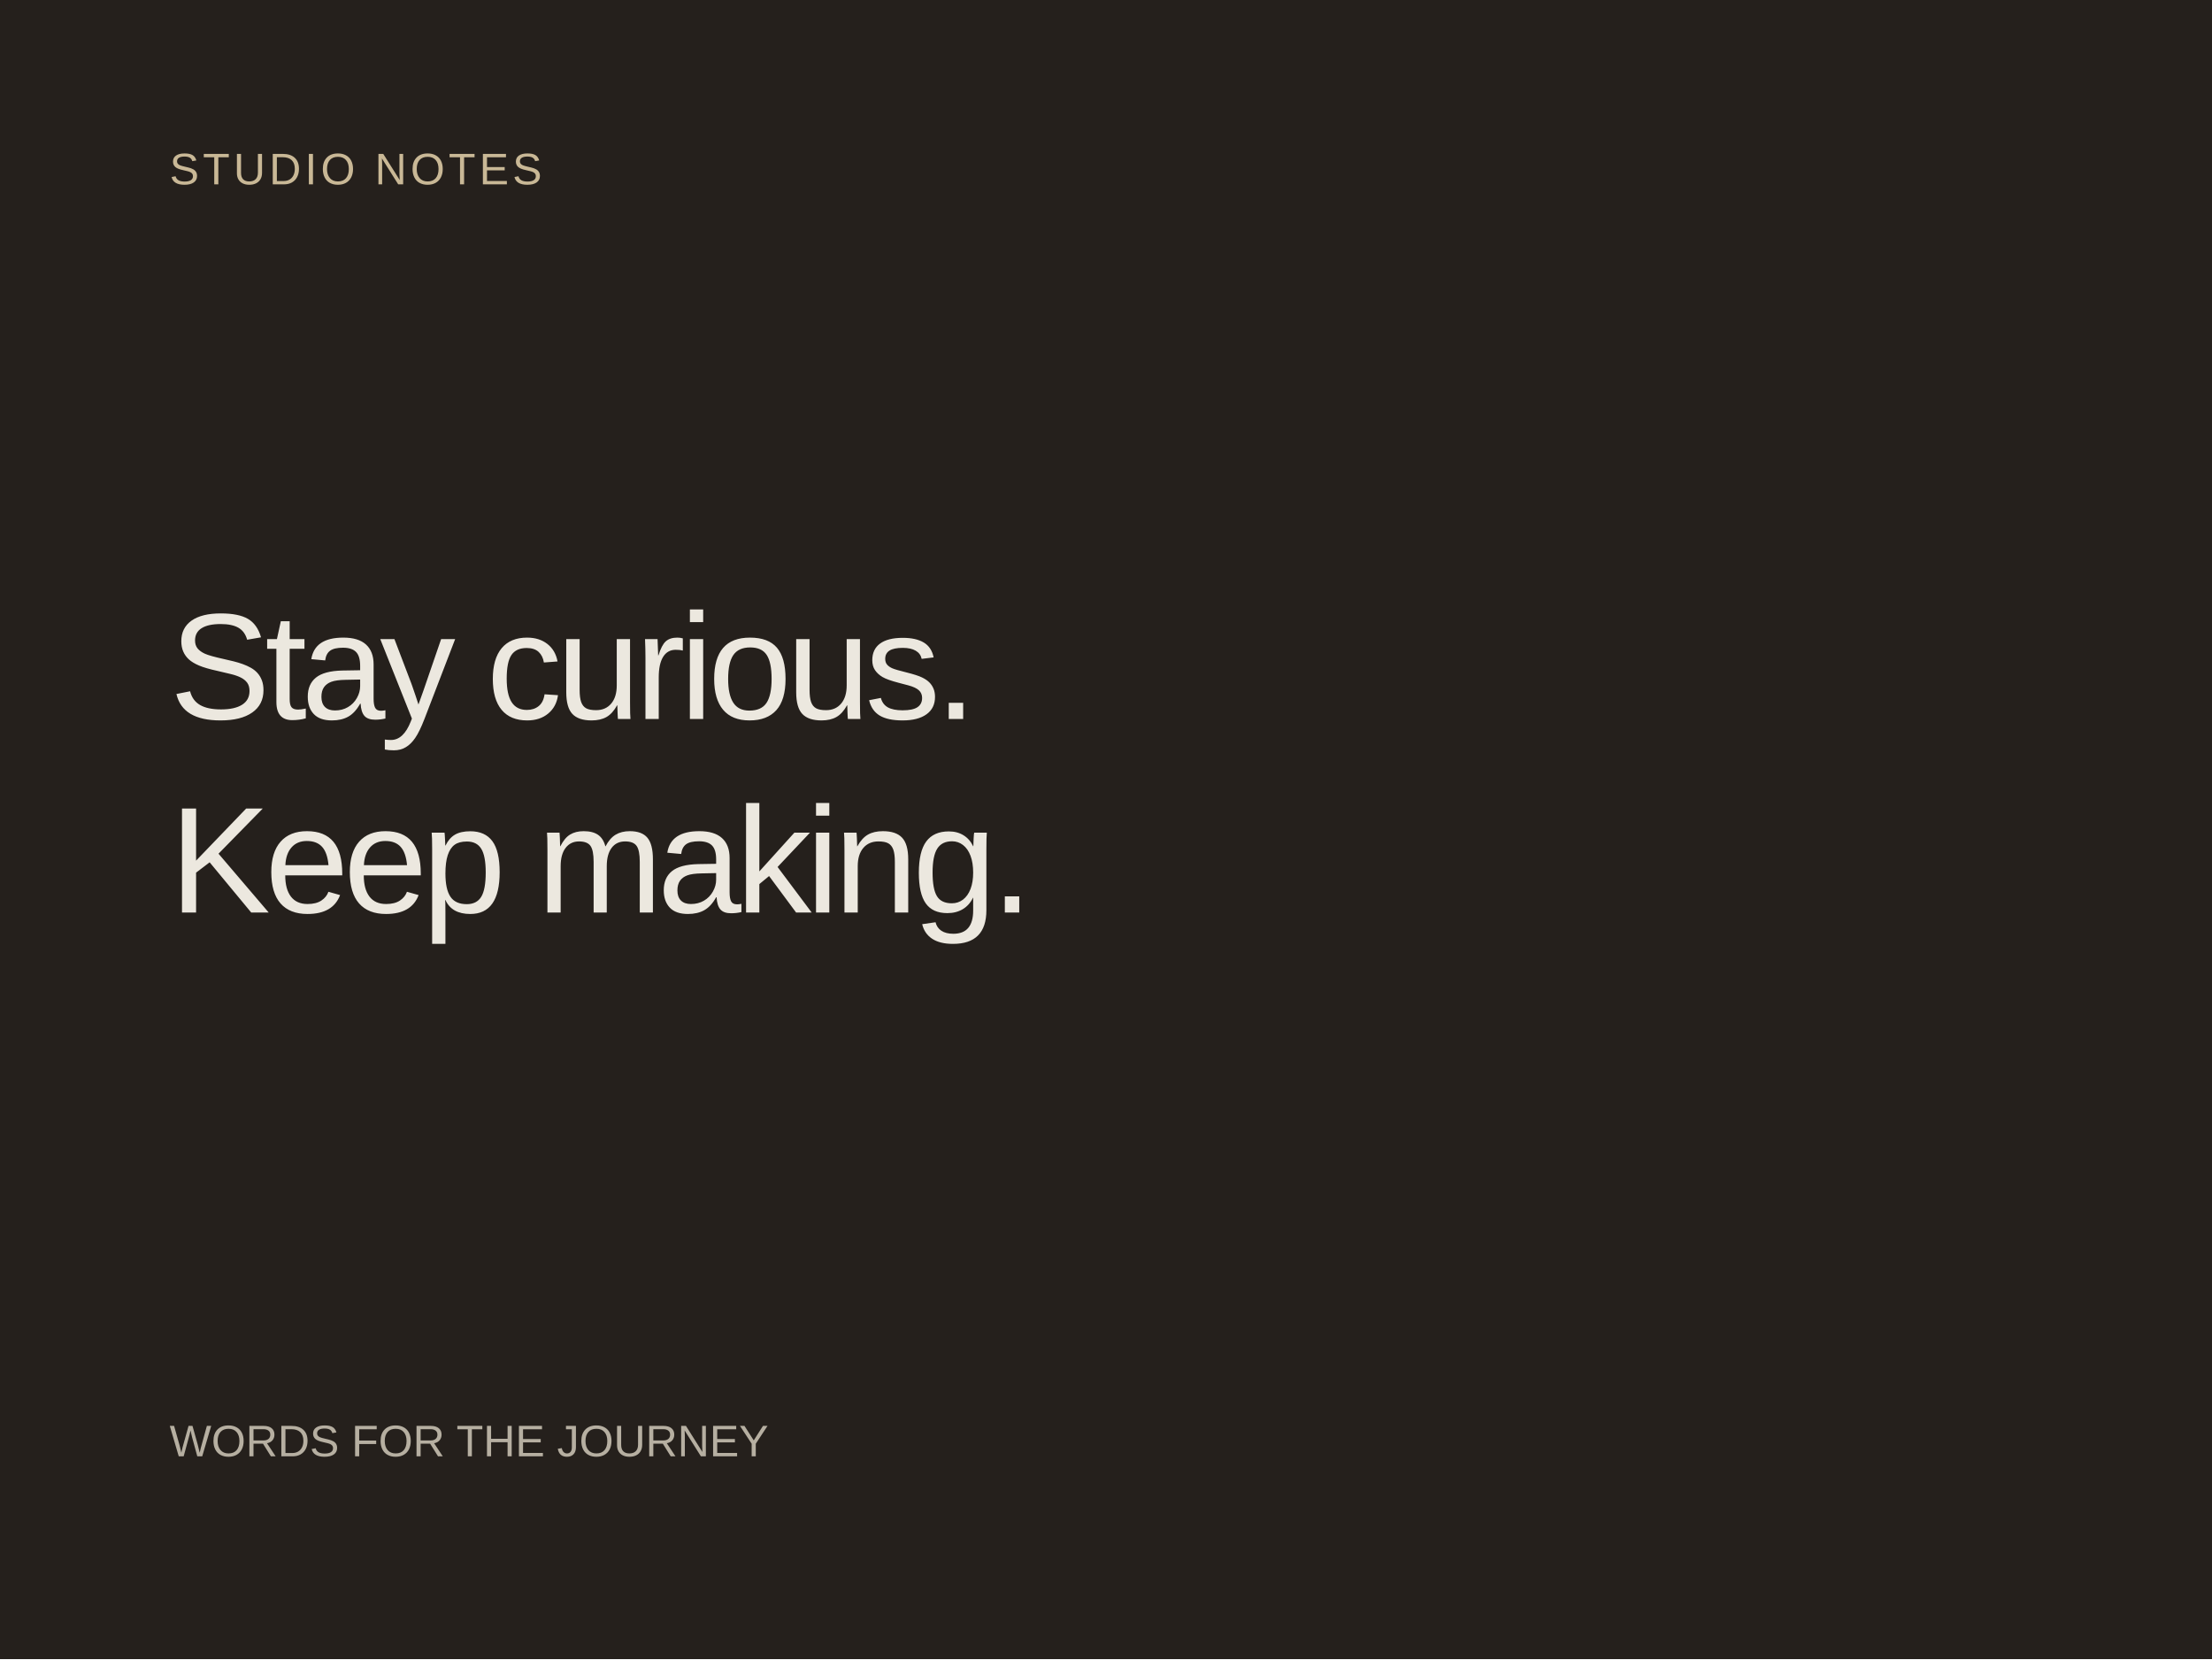
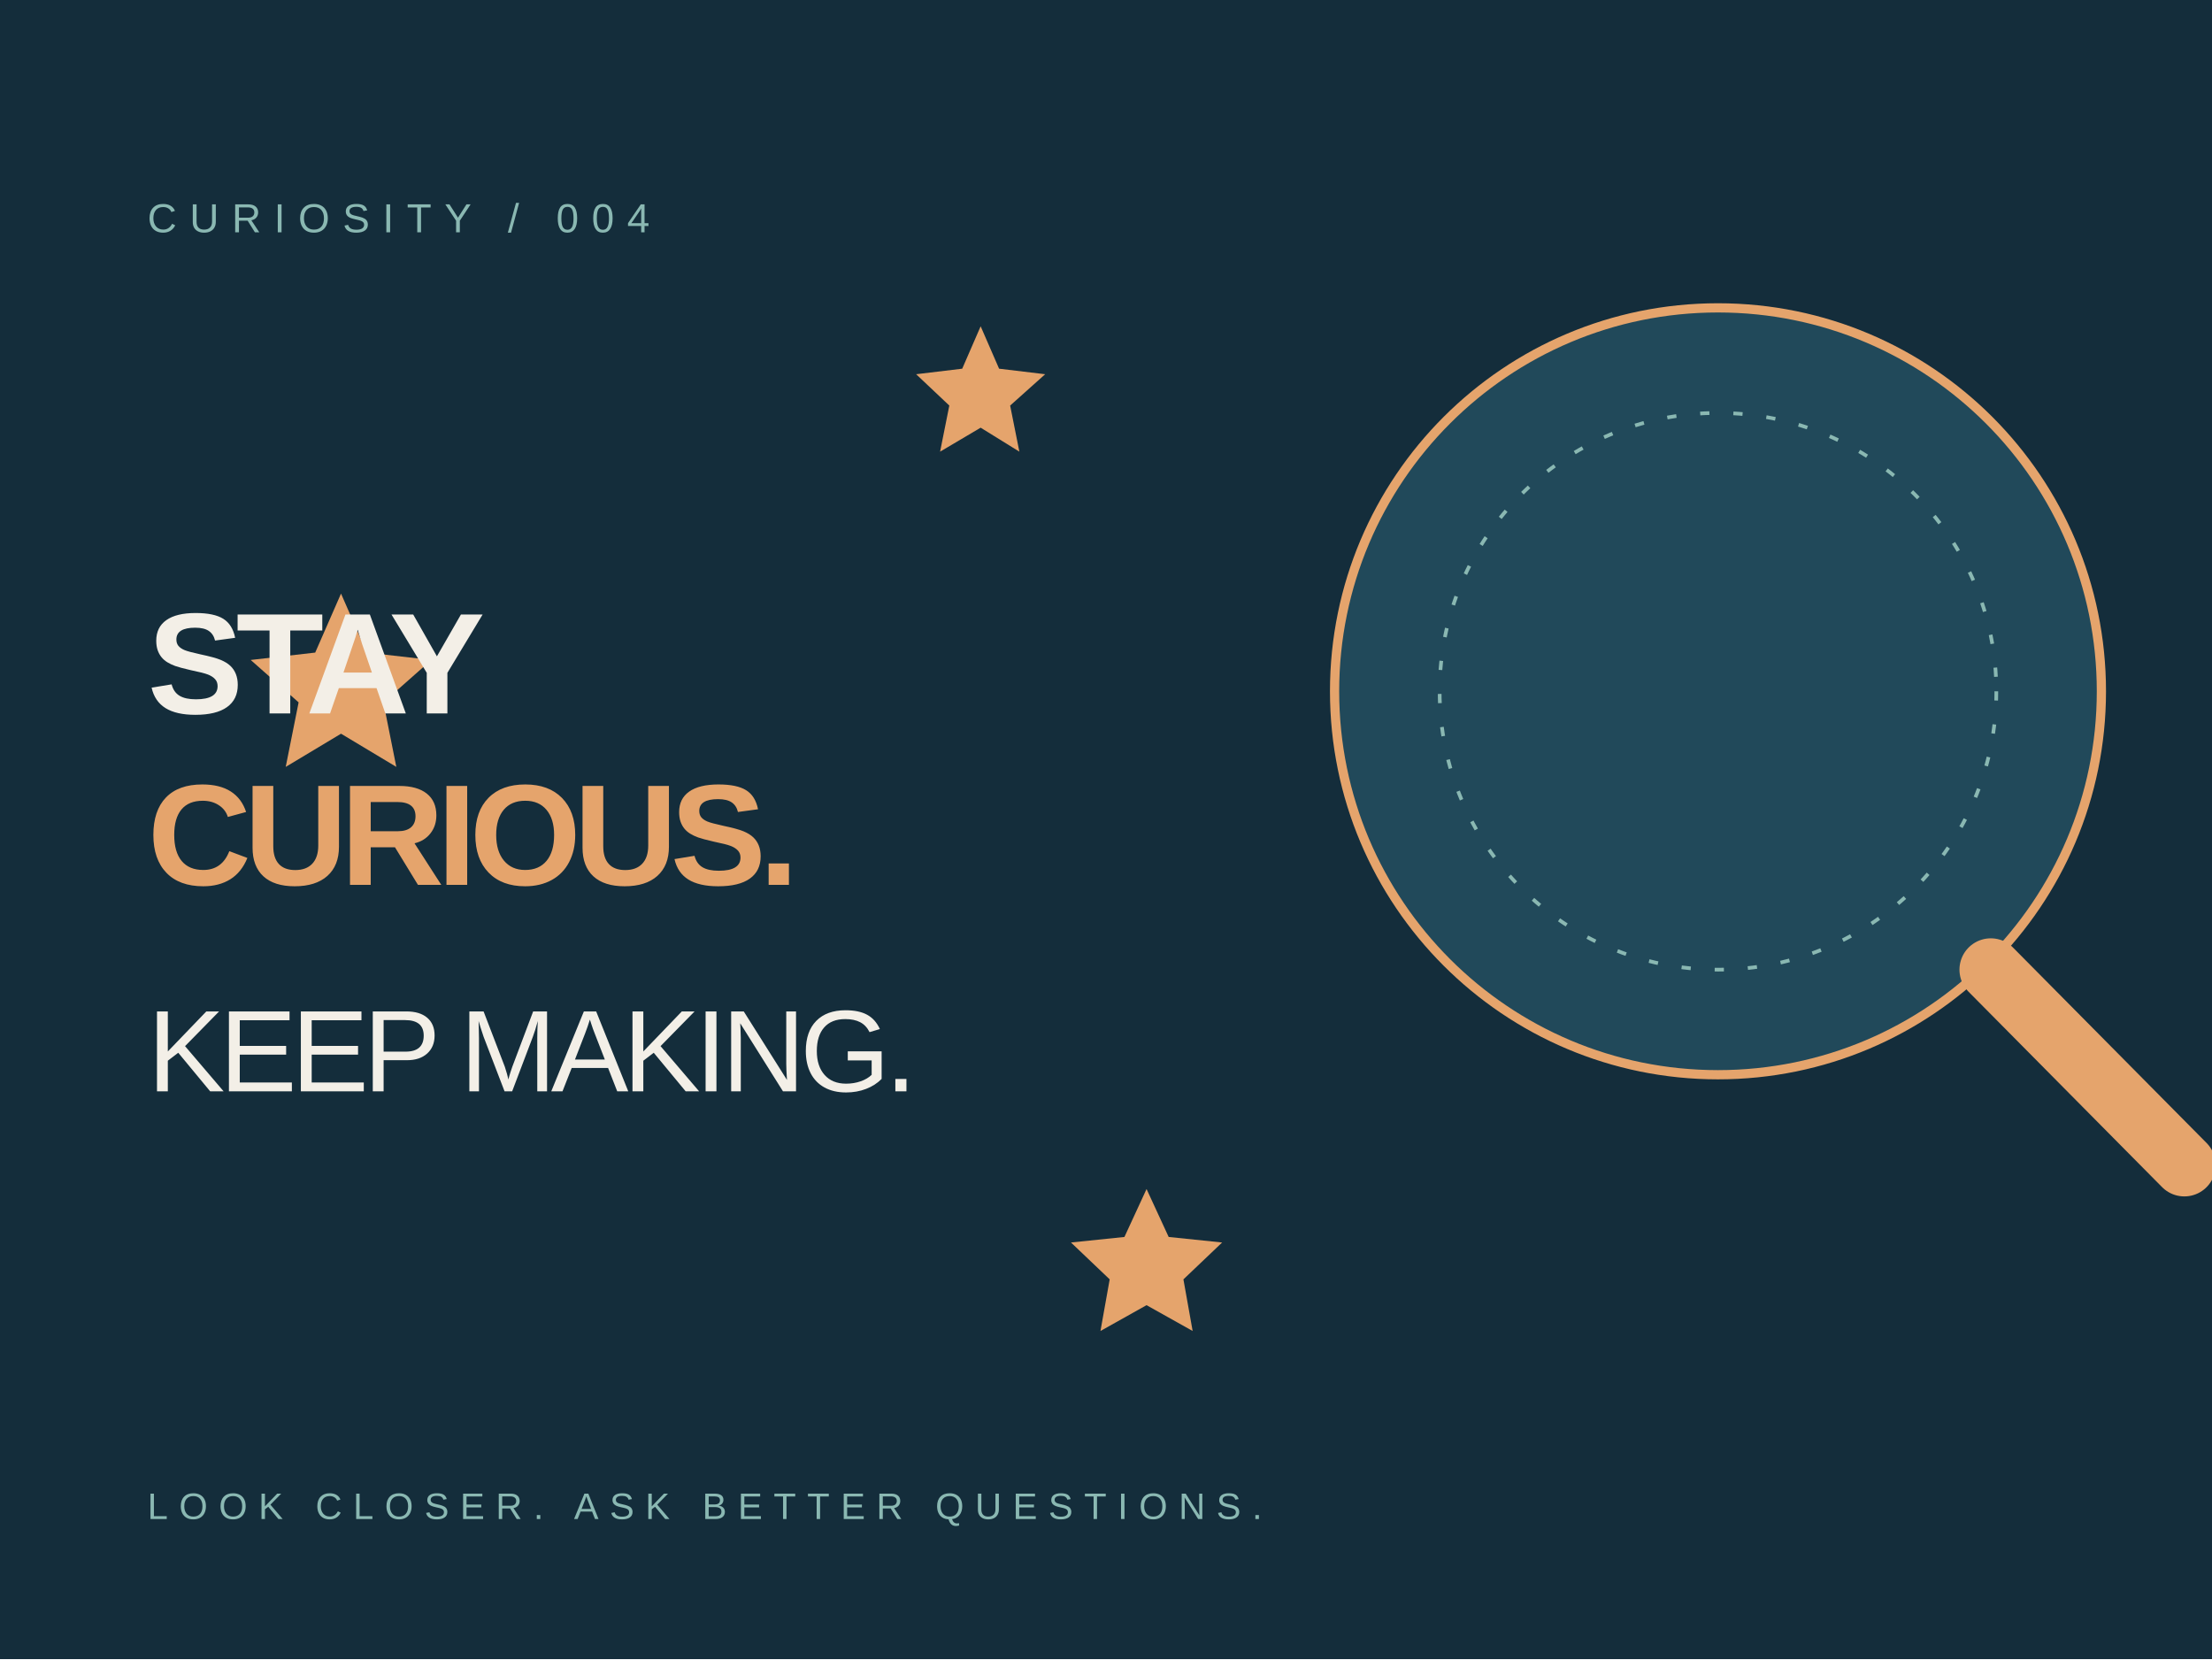
<svg xmlns="http://www.w3.org/2000/svg" width="1200" height="900" viewBox="0 0 1200 900">
-   <rect width="1200" height="900" fill="#25201c" />
-   <text x="92" y="100" fill="#c9b896" font-family="Montserrat,Arial,sans-serif" font-size="24" letter-spacing="2">STUDIO NOTES</text>
-   <text x="92" y="390" fill="#ece8df" font-family="Montserrat,Arial,sans-serif" font-size="82" font-weight="500" letter-spacing="-3">
-     <tspan x="92" dy="0">Stay curious.</tspan>
-     <tspan x="92" dy="105">Keep making.</tspan>
-   </text>
-   <text x="92" y="790" fill="#b6afa1" font-family="Montserrat,Arial,sans-serif" font-size="24">WORDS FOR THE JOURNEY</text>
+   <rect width="1200" height="900" fill="#142d3b" />
+   <circle cx="932" cy="375" r="208" fill="#21495a" stroke="#e5a46c" stroke-width="5" />
+   <circle cx="932" cy="375" r="151" fill="none" stroke="#8ab8b2" stroke-width="2" stroke-dasharray="5 13" />
+   <path d="M1080 526l105 106" stroke="#e5a46c" stroke-width="34" stroke-linecap="round" />
+   <path d="M185 322l14 32 35 4-26 23 7 35-30-18-30 18 7-35-26-23 35-4zM532 177l10 23 25 3-19 17 5 25-21-13-22 13 5-25-18-17 25-3zM622 645l12 26 29 3-21 20 5 28-25-14-25 14 5-28-21-20 29-3z" fill="#e5a46c" />
+   <text x="80" y="126" fill="#8ab8b2" font-family="Montserrat,Arial" font-size="22" letter-spacing="7">CURIOSITY / 004</text>
+   <text x="80" y="387" fill="#f3efe7" font-family="Montserrat,Arial" font-size="78" font-weight="700" letter-spacing="-4">STAY</text>
+   <text x="80" y="480" fill="#e5a46c" font-family="Montserrat,Arial" font-size="78" font-weight="700" letter-spacing="-4">CURIOUS.</text>
+   <text x="80" y="592" fill="#f3efe7" font-family="Montserrat,Arial" font-size="63" font-weight="500" letter-spacing="-3">KEEP MAKING.</text>
+   <text x="80" y="824" fill="#8ab8b2" font-family="Montserrat,Arial" font-size="20" letter-spacing="6">LOOK CLOSER. ASK BETTER QUESTIONS.</text>
</svg>
